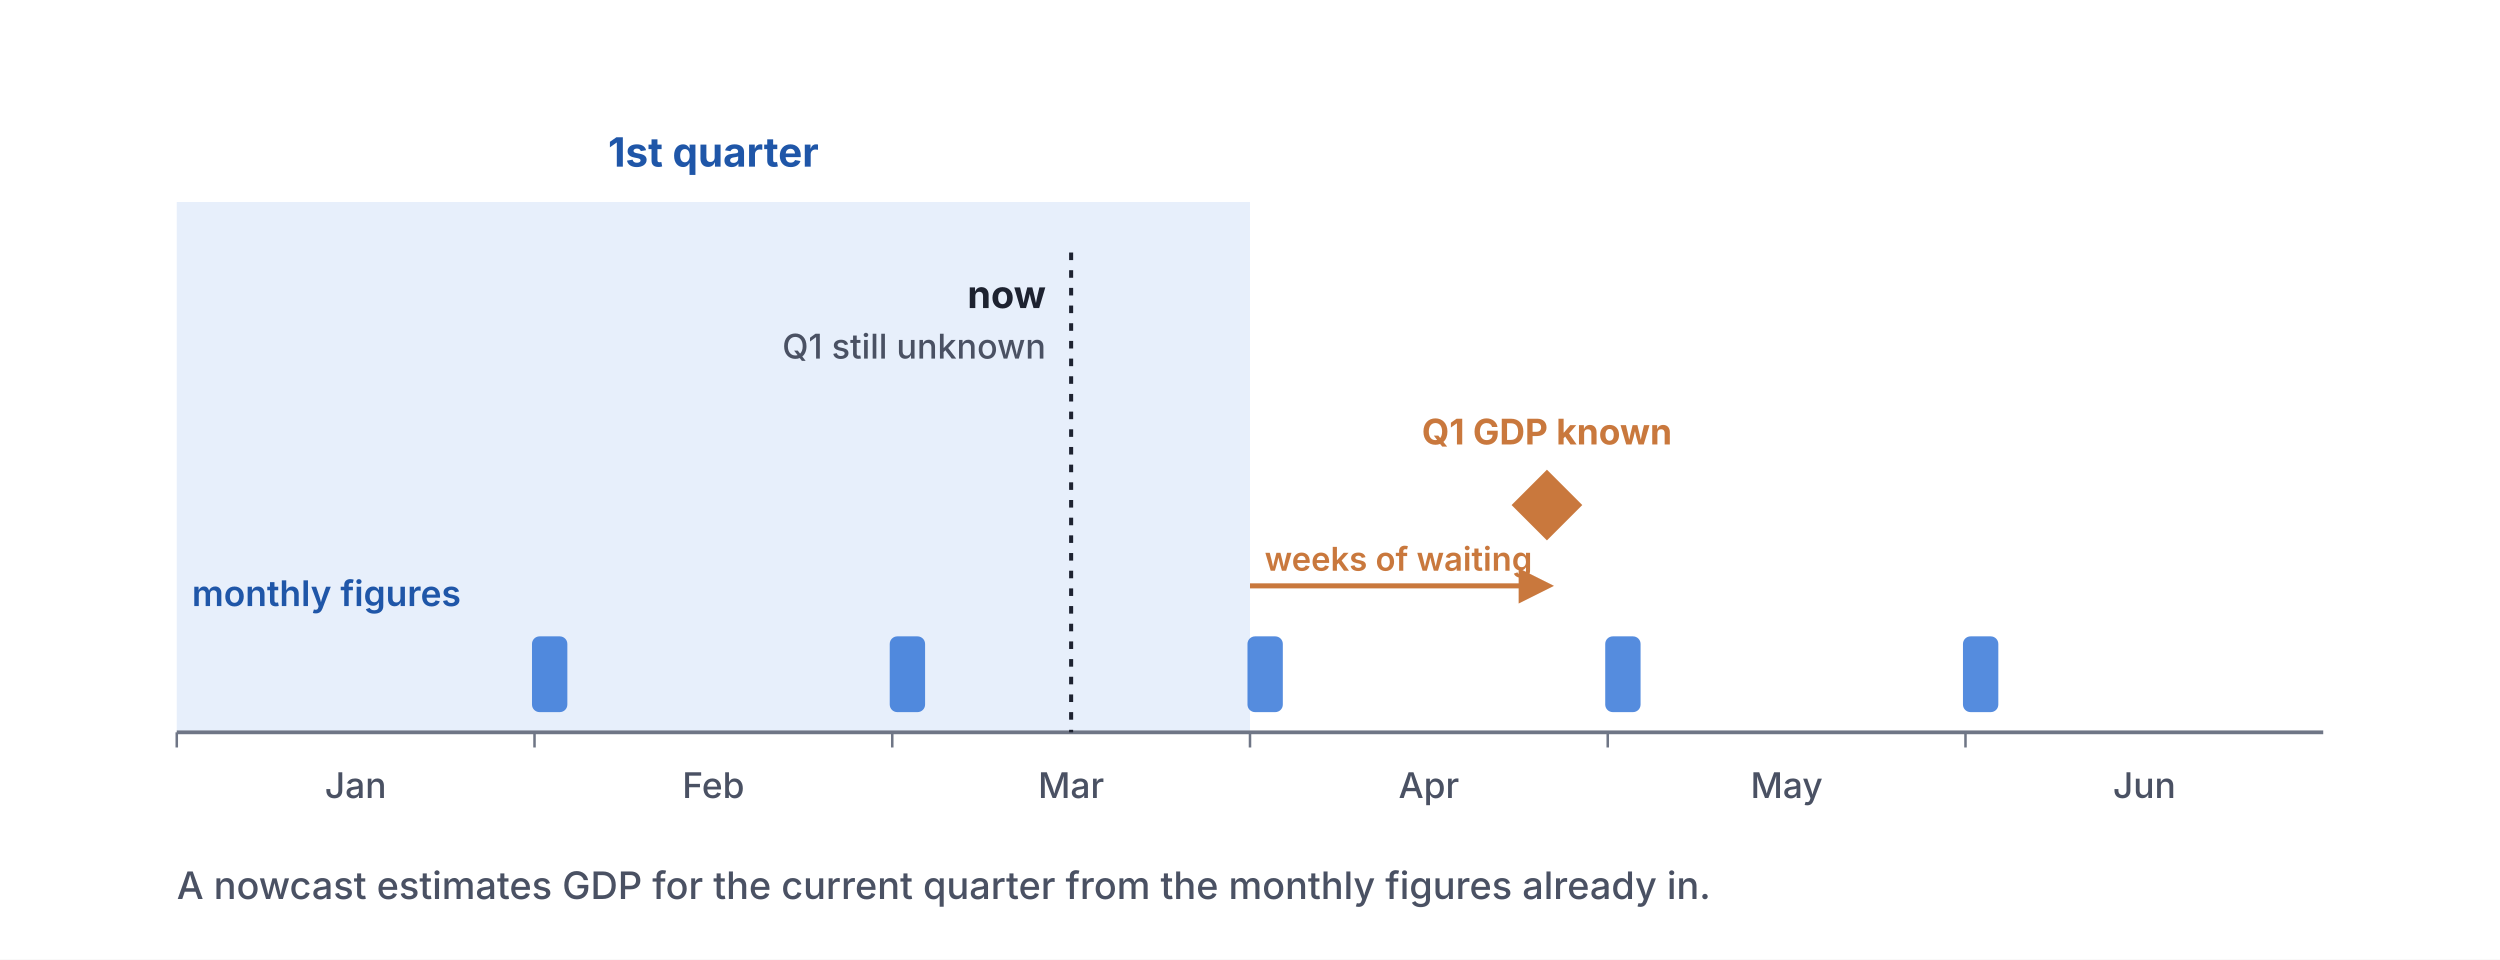
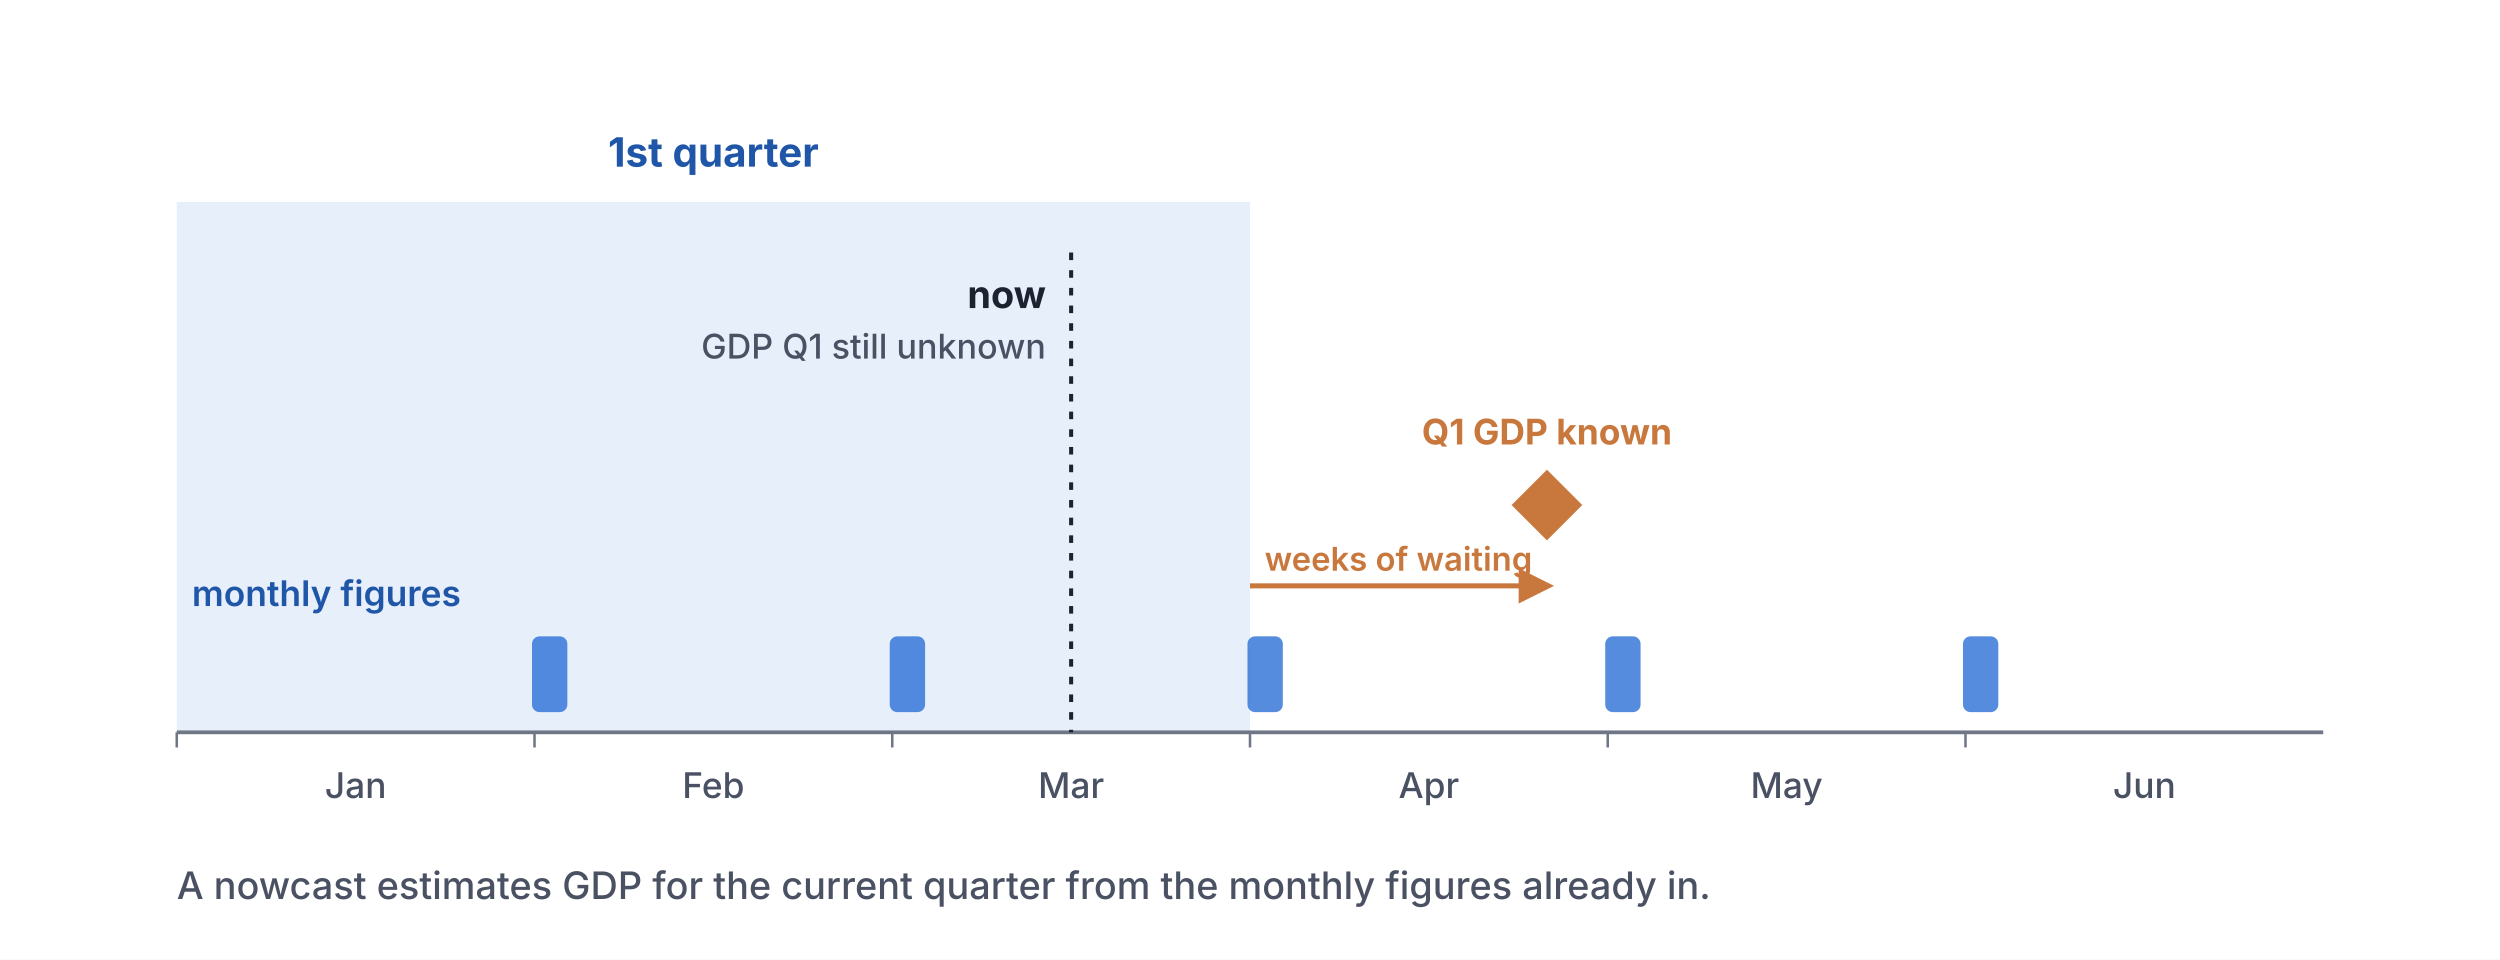
<svg xmlns="http://www.w3.org/2000/svg" viewBox="0 0 990 380" width="990" height="380" font-family="Inter, 'Segoe UI', Helvetica, Arial, sans-serif">
  <rect width="990" height="380" fill="#ffffff" />
  <defs>
    <marker id="a" viewBox="0 0 10 10" refX="8" refY="5" markerWidth="7" markerHeight="7" orient="auto">
      <path d="M0,0 L10,5 L0,10 z" fill="#6f7686" />
    </marker>
    <marker id="r" viewBox="0 0 10 10" refX="8" refY="5" markerWidth="7" markerHeight="7" orient="auto">
      <path d="M0,0 L10,5 L0,10 z" fill="#c9783d" />
    </marker>
  </defs>
  <rect x="70.0" y="80" width="425.0" height="210" fill="#e7effb" />
  <text x="282.5" y="66" font-size="16" fill="#1f56a8" font-weight="700" text-anchor="middle">1st quarter</text>
  <line x1="70.0" y1="290" x2="920.0" y2="290" stroke="#6f7686" stroke-width="1.5" />
  <line x1="70.0" y1="290" x2="70.0" y2="296" stroke="#6f7686" />
  <text x="140.833" y="316" font-size="14" fill="#4a5163" font-weight="500" text-anchor="middle">Jan</text>
  <rect x="210.667" y="252" width="14" height="30" rx="3" fill="#2a6fd6" opacity=".8" />
  <line x1="211.667" y1="290" x2="211.667" y2="296" stroke="#6f7686" />
  <text x="282.5" y="316" font-size="14" fill="#4a5163" font-weight="500" text-anchor="middle">Feb</text>
  <rect x="352.333" y="252" width="14" height="30" rx="3" fill="#2a6fd6" opacity=".8" />
  <line x1="353.333" y1="290" x2="353.333" y2="296" stroke="#6f7686" />
  <text x="424.167" y="316" font-size="14" fill="#4a5163" font-weight="500" text-anchor="middle">Mar</text>
  <rect x="494.0" y="252" width="14" height="30" rx="3" fill="#2a6fd6" opacity=".8" />
  <line x1="495.0" y1="290" x2="495.0" y2="296" stroke="#6f7686" />
  <text x="565.833" y="316" font-size="14" fill="#4a5163" font-weight="500" text-anchor="middle">Apr</text>
  <rect x="635.667" y="252" width="14" height="30" rx="3" fill="#2a6fd6" opacity=".8" />
  <line x1="636.667" y1="290" x2="636.667" y2="296" stroke="#6f7686" />
  <text x="707.5" y="316" font-size="14" fill="#4a5163" font-weight="500" text-anchor="middle">May</text>
  <rect x="777.333" y="252" width="14" height="30" rx="3" fill="#2a6fd6" opacity=".8" />
  <line x1="778.333" y1="290" x2="778.333" y2="296" stroke="#6f7686" />
  <text x="849.167" y="316" font-size="14" fill="#4a5163" font-weight="500" text-anchor="middle">Jun</text>
  <text x="76.0" y="240" font-size="14" fill="#1f56a8" font-weight="600" text-anchor="start">monthly figures</text>
  <line x1="424.167" y1="100" x2="424.167" y2="290" stroke="#1d2230" stroke-width="1.6" stroke-dasharray="3 4" />
  <text x="414.167" y="122" font-size="15" fill="#1d2230" font-weight="700" text-anchor="end">now</text>
-   <text x="414.167" y="142" font-size="13.5" fill="#4a5163" font-weight="500" text-anchor="end">Q1 still unknown</text>
+   <text x="414.167" y="142" font-size="13.5" fill="#4a5163" font-weight="500" text-anchor="end">GDP Q1 still unknown</text>
  <path d="M612.583,186 l14,14 l-14,14 l-14,-14 z" fill="#c9783d" />
  <text x="612.583" y="176" font-size="14" fill="#c9783d" font-weight="700" text-anchor="middle">Q1 GDP known</text>
  <path d="M495.0,232 H612.583" stroke="#c9783d" stroke-width="2" marker-end="url(#r)" />
  <text x="553.792" y="226" font-size="13" fill="#c9783d" font-weight="600" text-anchor="middle">weeks of waiting</text>
  <text x="70" y="356" font-size="15" fill="#4a5163" font-weight="500" text-anchor="start">A nowcast estimates GDP for the current quarter from the monthly figures already in.</text>
</svg>
